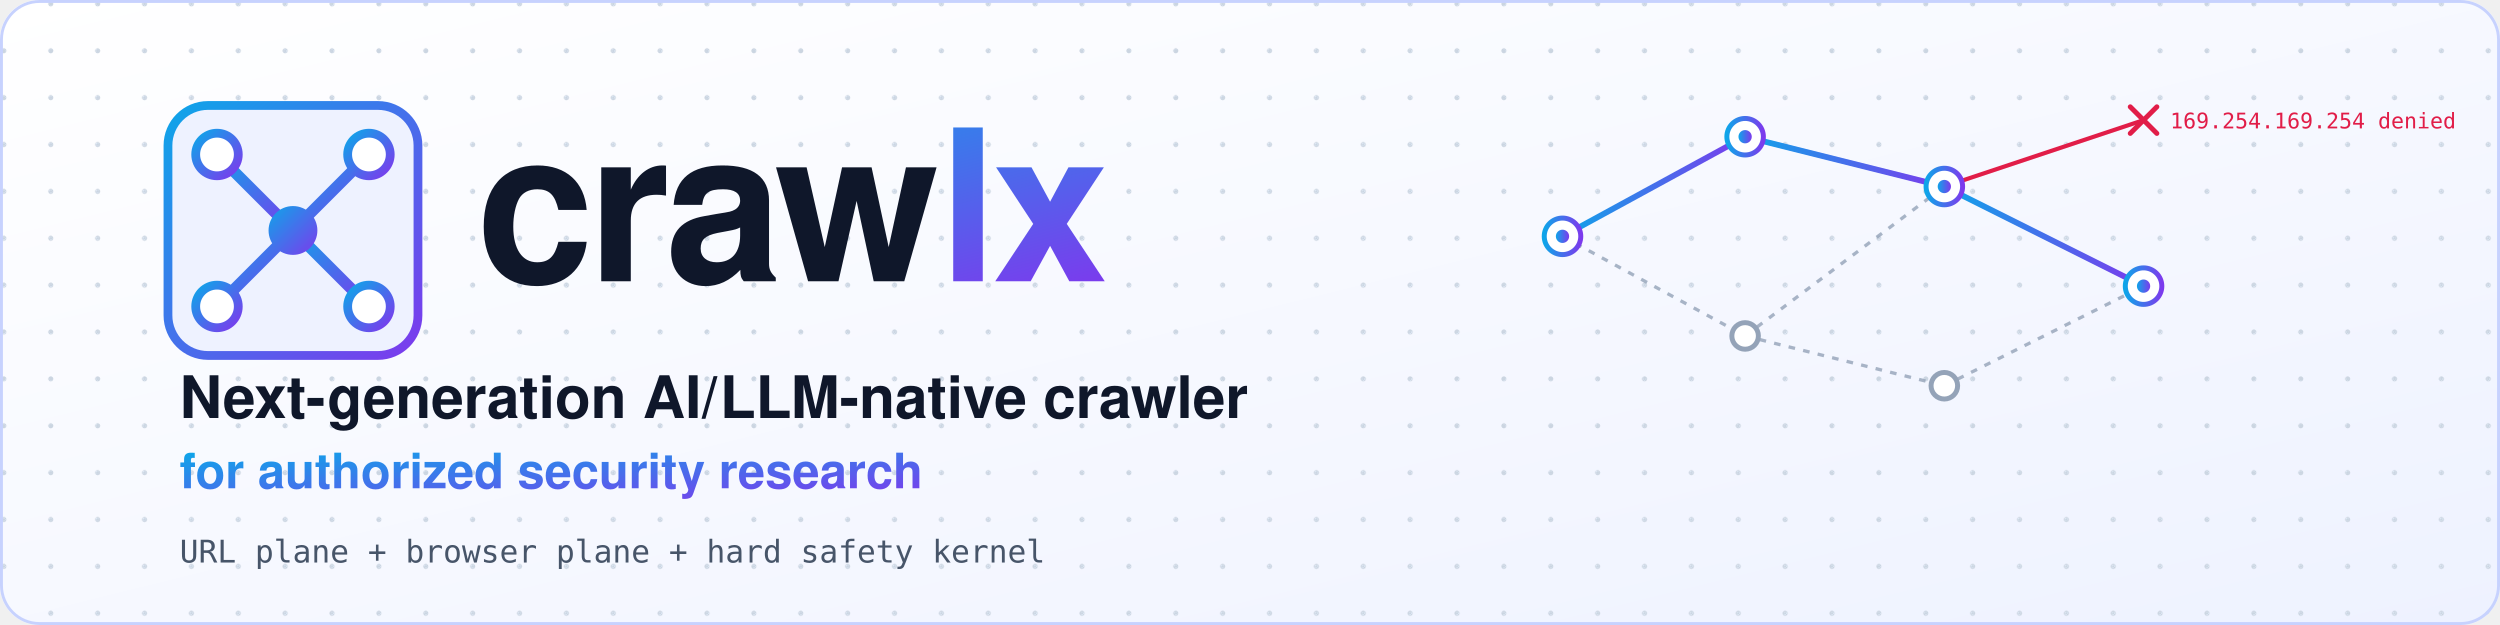
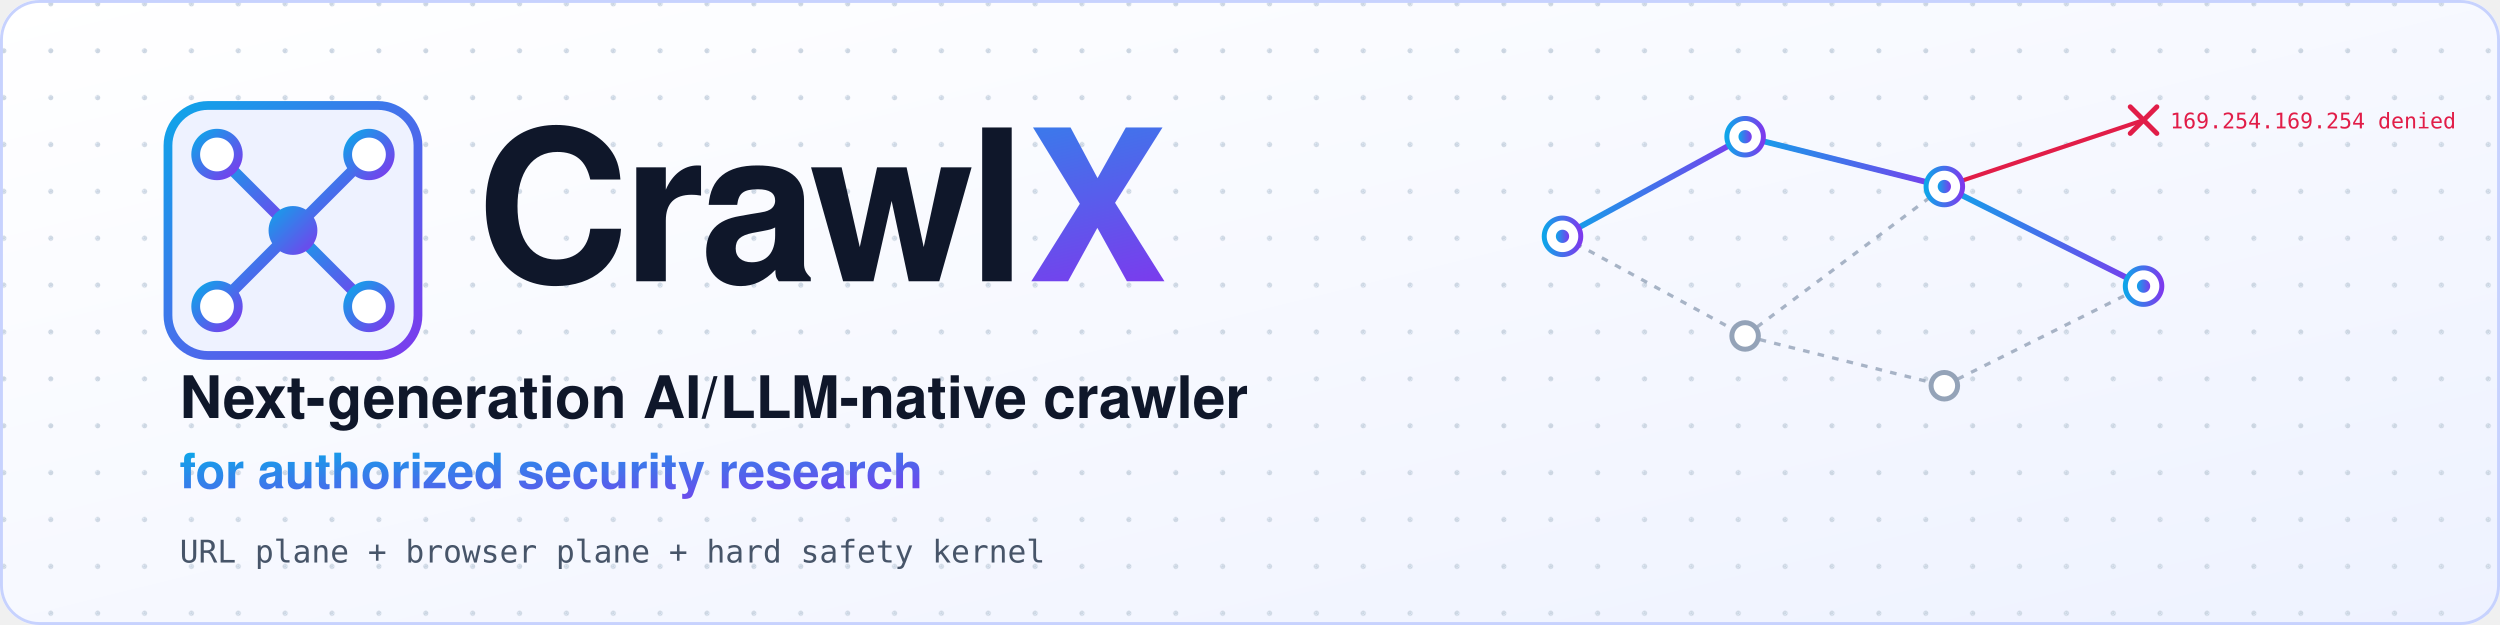
- <svg xmlns="http://www.w3.org/2000/svg" width="1280" height="320" viewBox="0 0 1280 320" role="img" aria-label="crawlx: next-generation AI/LLM-native crawler for authorized security research">
+ <svg xmlns="http://www.w3.org/2000/svg" width="1280" height="320" viewBox="0 0 1280 320" role="img" aria-label="CrawlX: next-generation AI/LLM-native crawler for authorized security research">
  <defs>
    <linearGradient id="g" x1="0" y1="0" x2="1" y2="1">
      <stop offset="0" stop-color="#0ea5e9" />
      <stop offset="1" stop-color="#7c3aed" />
    </linearGradient>
    <linearGradient id="gb" x1="0" y1="0" x2="1" y2="0">
      <stop offset="0" stop-color="#0ea5e9" />
      <stop offset="1" stop-color="#7c3aed" />
    </linearGradient>
    <linearGradient id="bg" x1="0" y1="0" x2="1" y2="1">
      <stop offset="0" stop-color="#ffffff" />
      <stop offset="1" stop-color="#eef2ff" />
    </linearGradient>
    <pattern id="dots" width="24" height="24" patternUnits="userSpaceOnUse">
      <circle cx="2" cy="2" r="1.3" fill="#cbd5e1" />
    </pattern>
  </defs>
  <rect width="1280" height="320" rx="20" fill="url(#bg)" />
  <rect width="1280" height="320" rx="20" fill="url(#dots)" />
  <rect x=".75" y=".75" width="1278.5" height="318.5" rx="19.5" fill="none" stroke="#c7d2fe" stroke-width="1.5" />
  <g transform="translate(150 118)">
    <rect x="-64" y="-64" width="128" height="128" rx="20.5" fill="#eef2ff" stroke="url(#g)" stroke-width="4.5" />
    <line x1="0" y1="0" x2="-38.9" y2="-38.9" stroke="url(#g)" stroke-width="5.8" stroke-linecap="round" />
    <line x1="0" y1="0" x2="38.9" y2="-38.9" stroke="url(#g)" stroke-width="5.8" stroke-linecap="round" />
    <line x1="0" y1="0" x2="-38.9" y2="38.9" stroke="url(#g)" stroke-width="5.8" stroke-linecap="round" />
    <line x1="0" y1="0" x2="38.9" y2="38.9" stroke="url(#g)" stroke-width="5.8" stroke-linecap="round" />
    <circle cx="-38.9" cy="-38.9" r="10.9" fill="#ffffff" stroke="url(#g)" stroke-width="4.5" />
    <circle cx="38.9" cy="-38.9" r="10.9" fill="#ffffff" stroke="url(#g)" stroke-width="4.5" />
    <circle cx="-38.9" cy="38.9" r="10.9" fill="#ffffff" stroke="url(#g)" stroke-width="4.5" />
    <circle cx="38.9" cy="38.9" r="10.9" fill="#ffffff" stroke="url(#g)" stroke-width="4.5" />
    <circle r="12.5" fill="url(#g)" />
  </g>
-   <text x="244" y="144" font-family="ui-sans-serif,system-ui,-apple-system,&quot;Segoe UI&quot;,Helvetica,Arial,sans-serif" font-size="108" font-weight="800" letter-spacing="-3" fill="#0f172a">craw<tspan fill="url(#g)">lx</tspan>
+   <text x="244" y="144" font-family="ui-sans-serif,system-ui,-apple-system,&quot;Segoe UI&quot;,Helvetica,Arial,sans-serif" font-size="108" font-weight="800" letter-spacing="-3" fill="#0f172a">Crawl<tspan fill="url(#g)">X</tspan>
  </text>
  <text x="92" y="214" font-family="ui-sans-serif,system-ui,-apple-system,&quot;Segoe UI&quot;,Helvetica,Arial,sans-serif" font-size="30" font-weight="700" fill="#0f172a">Next-generation AI/LLM-native crawler</text>
  <text x="92" y="250" font-family="ui-sans-serif,system-ui,-apple-system,&quot;Segoe UI&quot;,Helvetica,Arial,sans-serif" font-size="25" font-weight="600" fill="url(#g)">for authorized security research</text>
  <text x="92" y="288" font-family="ui-monospace,SFMono-Regular,Menlo,Consolas,&quot;DejaVu Sans Mono&quot;,monospace" font-size="16" fill="#475569">URL plane  +  browser plane  +  hard safety kernel</text>
  <g transform="translate(800 70) scale(0.85)" fill="none">
    <line x1="0" y1="60" x2="110" y2="0" stroke="#94a3b8" stroke-width="2" stroke-dasharray="4 5" opacity=".8" />
    <line x1="0" y1="60" x2="110" y2="120" stroke="#94a3b8" stroke-width="2" stroke-dasharray="4 5" opacity=".8" />
    <line x1="110" y1="0" x2="230" y2="30" stroke="#94a3b8" stroke-width="2" stroke-dasharray="4 5" opacity=".8" />
    <line x1="110" y1="120" x2="230" y2="150" stroke="#94a3b8" stroke-width="2" stroke-dasharray="4 5" opacity=".8" />
    <line x1="110" y1="120" x2="230" y2="30" stroke="#94a3b8" stroke-width="2" stroke-dasharray="4 5" opacity=".8" />
    <line x1="230" y1="30" x2="350" y2="90" stroke="#94a3b8" stroke-width="2" stroke-dasharray="4 5" opacity=".8" />
    <line x1="230" y1="150" x2="350" y2="90" stroke="#94a3b8" stroke-width="2" stroke-dasharray="4 5" opacity=".8" />
    <line x1="0" y1="60" x2="110" y2="0" stroke="url(#gb)" stroke-width="3.5" stroke-linecap="round" />
    <line x1="110" y1="0" x2="230" y2="30" stroke="url(#gb)" stroke-width="3.5" stroke-linecap="round" />
    <line x1="230" y1="30" x2="350" y2="90" stroke="url(#gb)" stroke-width="3.5" stroke-linecap="round" />
    <line x1="230" y1="30" x2="350" y2="-10" stroke="#e11d48" stroke-width="2.5" stroke-linecap="round" />
    <g stroke="#e11d48" stroke-width="3" stroke-linecap="round">
      <line x1="342" y1="-18" x2="358" y2="-2" />
      <line x1="342" y1="-2" x2="358" y2="-18" />
    </g>
    <circle cx="0" cy="60" r="11" fill="#ffffff" stroke="url(#gb)" stroke-width="3" />
    <circle cx="0" cy="60" r="4" fill="url(#gb)" />
    <circle cx="110" cy="0" r="11" fill="#ffffff" stroke="url(#gb)" stroke-width="3" />
    <circle cx="110" cy="0" r="4" fill="url(#gb)" />
    <circle cx="110" cy="120" r="8" fill="#ffffff" stroke="#94a3b8" stroke-width="3" />
    <circle cx="230" cy="30" r="11" fill="#ffffff" stroke="url(#gb)" stroke-width="3" />
    <circle cx="230" cy="30" r="4" fill="url(#gb)" />
    <circle cx="230" cy="150" r="8" fill="#ffffff" stroke="#94a3b8" stroke-width="3" />
    <circle cx="350" cy="90" r="11" fill="#ffffff" stroke="url(#gb)" stroke-width="3" />
    <circle cx="350" cy="90" r="4" fill="url(#gb)" />
    <text x="366" y="-5" font-family="ui-monospace,SFMono-Regular,Menlo,Consolas,&quot;DejaVu Sans Mono&quot;,monospace" font-size="13" fill="#e11d48">169.254.169.254 denied</text>
  </g>
</svg>
